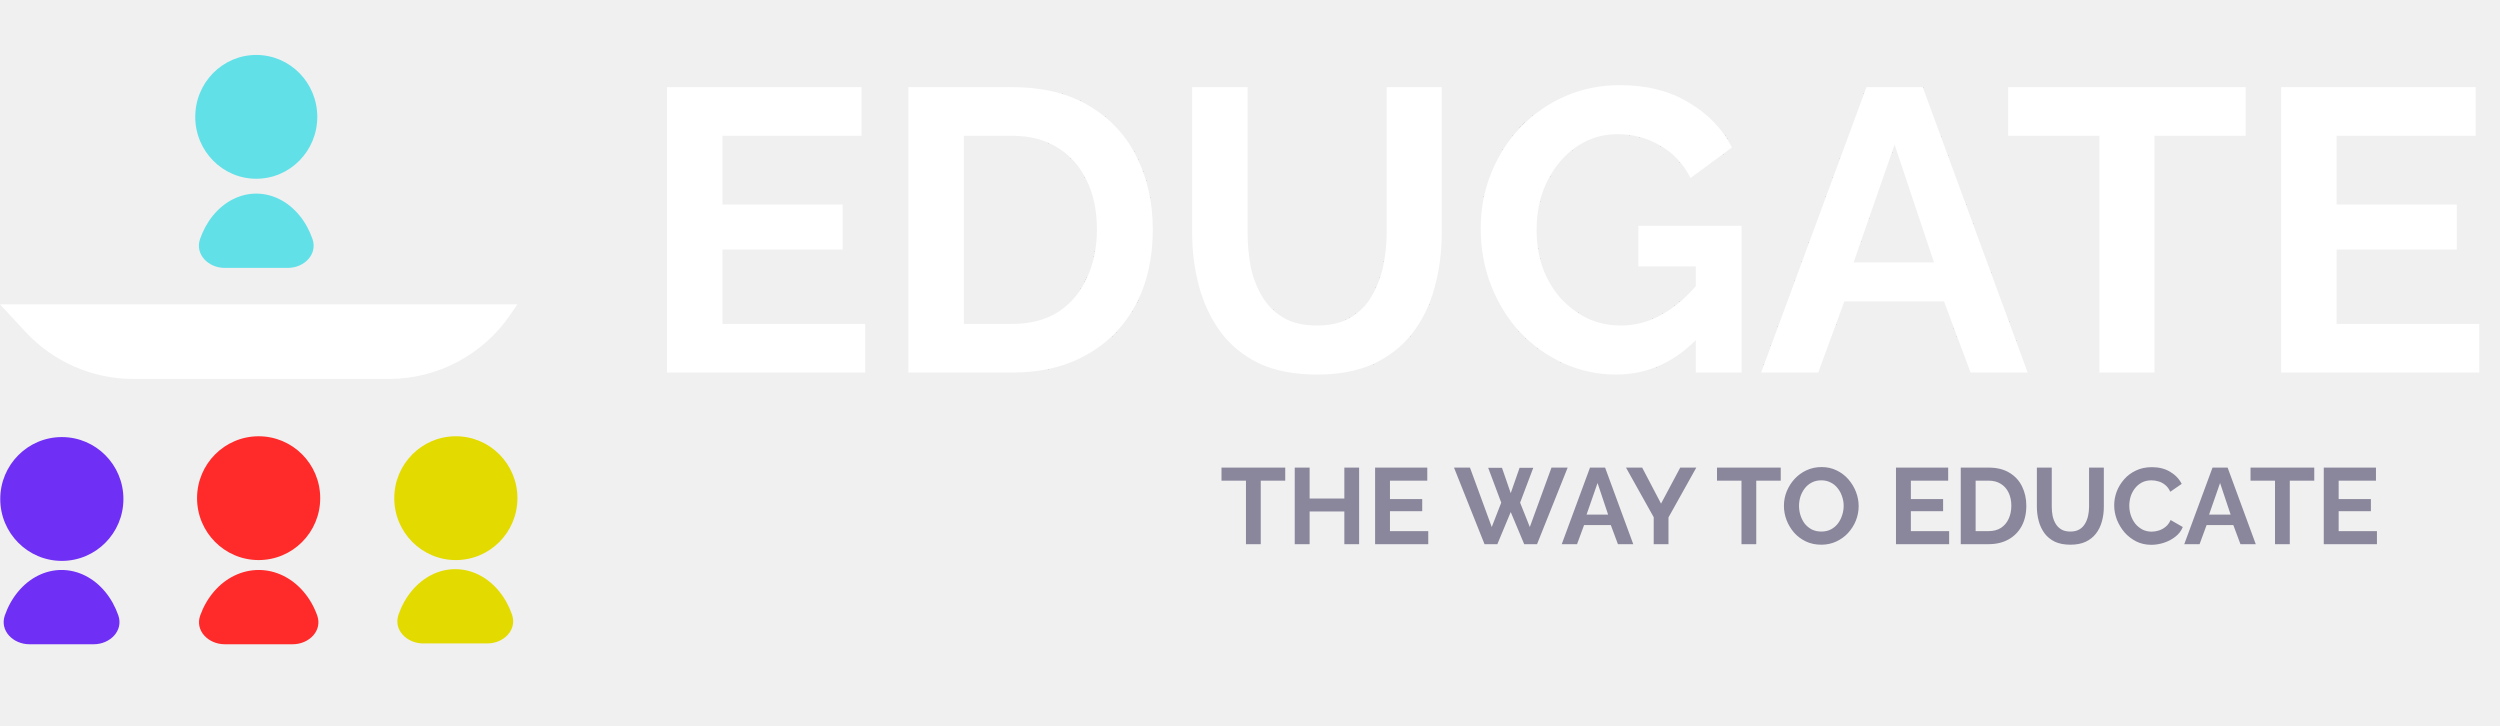
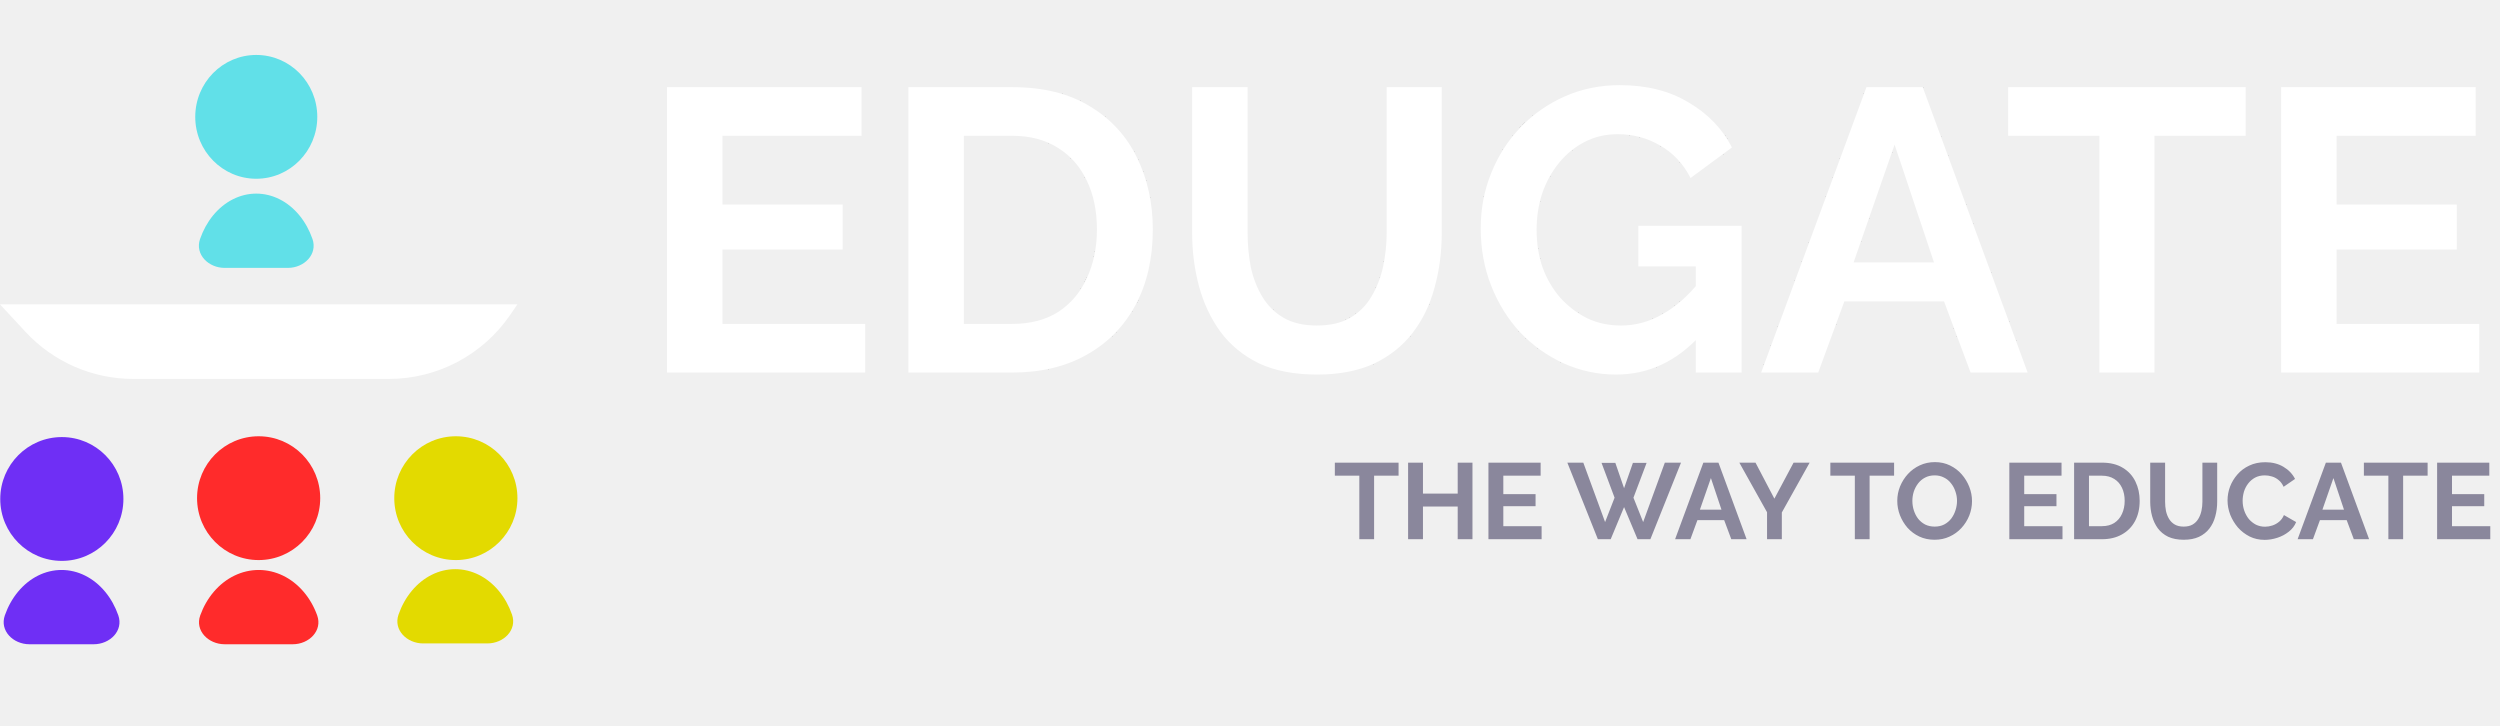
<svg xmlns="http://www.w3.org/2000/svg" width="255" height="74" viewBox="0 0 255 74" fill="none">
  <g id="edugate-logo">
-     <g id="EDUGATE" filter="url(#filter0_d_718_956)">
+     <g id="EDUGATE" filter="url(#filter0_d_769_1584)">
      <path d="M88.247 33.039V38H68.034V8.89H87.878V13.851H73.692V20.862H85.951V25.454H73.692V33.039H88.247ZM92.658 38V8.89H103.236C106.407 8.89 109.058 9.546 111.19 10.858C113.322 12.143 114.921 13.892 115.987 16.106C117.053 18.293 117.586 20.725 117.586 23.404C117.586 26.356 116.998 28.925 115.823 31.112C114.648 33.299 112.98 34.993 110.821 36.196C108.689 37.399 106.161 38 103.236 38H92.658ZM111.887 23.404C111.887 21.518 111.545 19.864 110.862 18.443C110.179 16.994 109.195 15.874 107.91 15.081C106.625 14.261 105.067 13.851 103.236 13.851H98.316V33.039H103.236C105.095 33.039 106.666 32.629 107.951 31.809C109.236 30.962 110.206 29.814 110.862 28.365C111.545 26.889 111.887 25.235 111.887 23.404ZM134.348 38.205C132.024 38.205 130.043 37.822 128.403 37.057C126.79 36.264 125.478 35.185 124.467 33.818C123.483 32.451 122.758 30.907 122.294 29.185C121.829 27.436 121.597 25.618 121.597 23.732V8.89H127.255V23.732C127.255 24.935 127.364 26.11 127.583 27.258C127.829 28.379 128.225 29.39 128.772 30.292C129.318 31.194 130.043 31.905 130.945 32.424C131.847 32.943 132.967 33.203 134.307 33.203C135.673 33.203 136.808 32.943 137.71 32.424C138.639 31.877 139.363 31.153 139.883 30.251C140.429 29.349 140.826 28.338 141.072 27.217C141.318 26.069 141.441 24.907 141.441 23.732V8.89H147.058V23.732C147.058 25.727 146.812 27.6 146.32 29.349C145.855 31.098 145.103 32.643 144.065 33.982C143.053 35.294 141.741 36.333 140.129 37.098C138.516 37.836 136.589 38.205 134.348 38.205ZM164.852 38.205C162.966 38.205 161.175 37.822 159.481 37.057C157.813 36.292 156.337 35.239 155.053 33.9C153.795 32.533 152.811 30.948 152.101 29.144C151.39 27.34 151.035 25.386 151.035 23.281C151.035 21.286 151.39 19.413 152.101 17.664C152.811 15.887 153.809 14.329 155.094 12.99C156.378 11.651 157.882 10.598 159.604 9.833C161.326 9.068 163.198 8.685 165.221 8.685C167.954 8.685 170.291 9.273 172.232 10.448C174.2 11.596 175.676 13.127 176.66 15.04L172.437 18.156C171.699 16.707 170.66 15.6 169.321 14.835C168.009 14.07 166.574 13.687 165.016 13.687C163.786 13.687 162.665 13.947 161.654 14.466C160.642 14.985 159.768 15.696 159.03 16.598C158.292 17.5 157.718 18.539 157.308 19.714C156.925 20.889 156.734 22.133 156.734 23.445C156.734 24.839 156.939 26.124 157.349 27.299C157.786 28.474 158.387 29.499 159.153 30.374C159.945 31.249 160.861 31.946 161.9 32.465C162.938 32.957 164.086 33.203 165.344 33.203C166.82 33.203 168.227 32.82 169.567 32.055C170.933 31.29 172.204 30.169 173.38 28.693V34.269C170.947 36.893 168.104 38.205 164.852 38.205ZM172.97 27.176H167.107V23.035H177.644V38H172.97V27.176ZM190.379 8.89H196.119L206.82 38H200.998L198.292 30.743H188.124L185.459 38H179.637L190.379 8.89ZM197.267 26.766L193.249 14.753L189.067 26.766H197.267ZM229.061 13.851H219.754V38H214.137V13.851H204.83V8.89H229.061V13.851ZM252.888 33.039V38H232.675V8.89H252.519V13.851H238.333V20.862H250.592V25.454H238.333V33.039H252.888Z" fill="white" />
    </g>
-     <path id="THE WAY TO EDUCATE" d="M131.093 49.026H128.596V55.505H127.089V49.026H124.592V47.695H131.093V49.026ZM138.63 47.695V55.505H137.123V52.172H133.581V55.505H132.063V47.695H133.581V50.852H137.123V47.695H138.63ZM145.682 54.174V55.505H140.259V47.695H145.583V49.026H141.777V50.907H145.066V52.139H141.777V54.174H145.682ZM151.795 47.717H153.203L154.094 50.302L154.996 47.717H156.393L155.051 51.27L156.041 53.756L158.252 47.695H159.902L156.778 55.505H155.469L154.094 52.227L152.73 55.505H151.421L148.308 47.695H149.936L152.158 53.756L153.126 51.27L151.795 47.717ZM162.18 47.695H163.72L166.591 55.505H165.029L164.303 53.558H161.575L160.86 55.505H159.298L162.18 47.695ZM164.028 52.491L162.95 49.268L161.828 52.491H164.028ZM167.501 47.695L169.426 51.369L171.384 47.695H173.023L170.185 52.777V55.505H168.678V52.755L165.851 47.695H167.501ZM181.635 49.026H179.138V55.505H177.631V49.026H175.134V47.695H181.635V49.026ZM185.766 55.56C185.194 55.56 184.673 55.45 184.204 55.23C183.742 55.01 183.342 54.713 183.005 54.339C182.675 53.957 182.418 53.532 182.235 53.063C182.052 52.586 181.96 52.098 181.96 51.6C181.96 51.079 182.055 50.584 182.246 50.115C182.444 49.638 182.712 49.216 183.049 48.85C183.394 48.476 183.797 48.182 184.259 47.97C184.728 47.75 185.242 47.64 185.799 47.64C186.364 47.64 186.877 47.753 187.339 47.981C187.808 48.208 188.208 48.512 188.538 48.894C188.868 49.275 189.125 49.7 189.308 50.17C189.491 50.639 189.583 51.123 189.583 51.622C189.583 52.135 189.488 52.63 189.297 53.107C189.106 53.576 188.839 53.998 188.494 54.372C188.157 54.738 187.753 55.028 187.284 55.241C186.822 55.453 186.316 55.56 185.766 55.56ZM183.5 51.6C183.5 51.937 183.551 52.263 183.654 52.579C183.757 52.894 183.903 53.176 184.094 53.426C184.292 53.668 184.53 53.862 184.809 54.009C185.095 54.148 185.418 54.218 185.777 54.218C186.144 54.218 186.47 54.144 186.756 53.998C187.042 53.844 187.28 53.642 187.471 53.393C187.662 53.136 187.805 52.854 187.9 52.546C188.003 52.23 188.054 51.915 188.054 51.6C188.054 51.262 187.999 50.94 187.889 50.632C187.786 50.316 187.636 50.038 187.438 49.796C187.247 49.546 187.009 49.352 186.723 49.213C186.444 49.066 186.129 48.993 185.777 48.993C185.403 48.993 185.073 49.07 184.787 49.224C184.508 49.37 184.274 49.568 184.083 49.818C183.892 50.067 183.746 50.346 183.643 50.654C183.548 50.962 183.5 51.277 183.5 51.6ZM198.813 54.174V55.505H193.39V47.695H198.714V49.026H194.908V50.907H198.197V52.139H194.908V54.174H198.813ZM199.997 55.505V47.695H202.835C203.685 47.695 204.397 47.871 204.969 48.223C205.541 48.567 205.97 49.037 206.256 49.631C206.542 50.217 206.685 50.87 206.685 51.589C206.685 52.381 206.527 53.07 206.212 53.657C205.896 54.243 205.449 54.698 204.87 55.021C204.298 55.343 203.619 55.505 202.835 55.505H199.997ZM205.156 51.589C205.156 51.083 205.064 50.639 204.881 50.258C204.697 49.869 204.433 49.568 204.089 49.356C203.744 49.136 203.326 49.026 202.835 49.026H201.515V54.174H202.835C203.333 54.174 203.755 54.064 204.1 53.844C204.444 53.616 204.705 53.308 204.881 52.92C205.064 52.524 205.156 52.08 205.156 51.589ZM211.182 55.56C210.558 55.56 210.027 55.457 209.587 55.252C209.154 55.039 208.802 54.749 208.531 54.383C208.267 54.016 208.072 53.602 207.948 53.14C207.823 52.67 207.761 52.183 207.761 51.677V47.695H209.279V51.677C209.279 51.999 209.308 52.315 209.367 52.623C209.433 52.923 209.539 53.195 209.686 53.437C209.832 53.679 210.027 53.869 210.269 54.009C210.511 54.148 210.811 54.218 211.171 54.218C211.537 54.218 211.842 54.148 212.084 54.009C212.333 53.862 212.527 53.668 212.667 53.426C212.813 53.184 212.92 52.912 212.986 52.612C213.052 52.304 213.085 51.992 213.085 51.677V47.695H214.592V51.677C214.592 52.212 214.526 52.714 214.394 53.184C214.269 53.653 214.067 54.067 213.789 54.427C213.517 54.779 213.165 55.057 212.733 55.263C212.3 55.461 211.783 55.56 211.182 55.56ZM215.648 51.545C215.648 51.068 215.732 50.602 215.901 50.148C216.077 49.686 216.33 49.268 216.66 48.894C216.99 48.512 217.393 48.212 217.87 47.992C218.346 47.764 218.889 47.651 219.498 47.651C220.216 47.651 220.836 47.808 221.357 48.124C221.885 48.439 222.277 48.85 222.534 49.356L221.368 50.159C221.236 49.865 221.063 49.634 220.851 49.466C220.638 49.29 220.411 49.169 220.169 49.103C219.927 49.029 219.688 48.993 219.454 48.993C219.072 48.993 218.739 49.07 218.453 49.224C218.174 49.378 217.939 49.579 217.749 49.829C217.558 50.078 217.415 50.357 217.32 50.665C217.232 50.973 217.188 51.281 217.188 51.589C217.188 51.933 217.243 52.267 217.353 52.59C217.463 52.905 217.617 53.187 217.815 53.437C218.02 53.679 218.262 53.873 218.541 54.02C218.827 54.159 219.138 54.229 219.476 54.229C219.718 54.229 219.963 54.188 220.213 54.108C220.462 54.027 220.693 53.899 220.906 53.723C221.118 53.547 221.283 53.319 221.401 53.041L222.644 53.756C222.49 54.144 222.237 54.474 221.885 54.746C221.54 55.017 221.151 55.222 220.719 55.362C220.286 55.501 219.857 55.571 219.432 55.571C218.874 55.571 218.365 55.457 217.903 55.23C217.441 54.995 217.041 54.687 216.704 54.306C216.374 53.917 216.113 53.484 215.923 53.008C215.739 52.524 215.648 52.036 215.648 51.545ZM225.677 47.695H227.217L230.088 55.505H228.526L227.8 53.558H225.072L224.357 55.505H222.795L225.677 47.695ZM227.525 52.491L226.447 49.268L225.325 52.491H227.525ZM236.055 49.026H233.558V55.505H232.051V49.026H229.554V47.695H236.055V49.026ZM242.448 54.174V55.505H237.025V47.695H242.349V49.026H238.543V50.907H241.832V52.139H238.543V54.174H242.448Z" fill="#8A879C" />
+     <path id="THE WAY TO EDUCATE" d="M142.655 48.521H140.158V55H138.651V48.521H136.154V47.19H142.655V48.521ZM150.192 47.19V55H148.685V51.667H145.143V55H143.625V47.19H145.143V50.347H148.685V47.19H150.192ZM157.244 53.669V55H151.821V47.19H157.145V48.521H153.339V50.402H156.628V51.634H153.339V53.669H157.244ZM163.356 47.212H164.764L165.655 49.797L166.557 47.212H167.954L166.612 50.765L167.602 53.251L169.813 47.19H171.463L168.339 55H167.03L165.655 51.722L164.291 55H162.982L159.869 47.19H161.497L163.719 53.251L164.687 50.765L163.356 47.212ZM173.742 47.19H175.282L178.153 55H176.591L175.865 53.053H173.137L172.422 55H170.86L173.742 47.19ZM175.59 51.986L174.512 48.763L173.39 51.986H175.59ZM179.062 47.19L180.987 50.864L182.945 47.19H184.584L181.746 52.272V55H180.239V52.25L177.412 47.19H179.062ZM193.197 48.521H190.7V55H189.193V48.521H186.696V47.19H193.197V48.521ZM197.328 55.055C196.756 55.055 196.235 54.945 195.766 54.725C195.304 54.505 194.904 54.208 194.567 53.834C194.237 53.453 193.98 53.027 193.797 52.558C193.613 52.081 193.522 51.594 193.522 51.095C193.522 50.574 193.617 50.079 193.808 49.61C194.006 49.133 194.273 48.712 194.611 48.345C194.955 47.971 195.359 47.678 195.821 47.465C196.29 47.245 196.803 47.135 197.361 47.135C197.925 47.135 198.439 47.249 198.901 47.476C199.37 47.703 199.77 48.008 200.1 48.389C200.43 48.77 200.686 49.196 200.87 49.665C201.053 50.134 201.145 50.618 201.145 51.117C201.145 51.63 201.049 52.125 200.859 52.602C200.668 53.071 200.4 53.493 200.056 53.867C199.718 54.234 199.315 54.523 198.846 54.736C198.384 54.949 197.878 55.055 197.328 55.055ZM195.062 51.095C195.062 51.432 195.113 51.759 195.216 52.074C195.318 52.389 195.465 52.672 195.656 52.921C195.854 53.163 196.092 53.357 196.371 53.504C196.657 53.643 196.979 53.713 197.339 53.713C197.705 53.713 198.032 53.64 198.318 53.493C198.604 53.339 198.842 53.137 199.033 52.888C199.223 52.631 199.366 52.349 199.462 52.041C199.564 51.726 199.616 51.41 199.616 51.095C199.616 50.758 199.561 50.435 199.451 50.127C199.348 49.812 199.198 49.533 199 49.291C198.809 49.042 198.571 48.847 198.285 48.708C198.006 48.561 197.691 48.488 197.339 48.488C196.965 48.488 196.635 48.565 196.349 48.719C196.07 48.866 195.835 49.064 195.645 49.313C195.454 49.562 195.307 49.841 195.205 50.149C195.109 50.457 195.062 50.772 195.062 51.095ZM210.375 53.669V55H204.952V47.19H210.276V48.521H206.47V50.402H209.759V51.634H206.47V53.669H210.375ZM211.558 55V47.19H214.396C215.247 47.19 215.958 47.366 216.53 47.718C217.102 48.063 217.531 48.532 217.817 49.126C218.103 49.713 218.246 50.365 218.246 51.084C218.246 51.876 218.088 52.565 217.773 53.152C217.458 53.739 217.01 54.193 216.431 54.516C215.859 54.839 215.181 55 214.396 55H211.558ZM216.717 51.084C216.717 50.578 216.625 50.134 216.442 49.753C216.259 49.364 215.995 49.064 215.65 48.851C215.305 48.631 214.887 48.521 214.396 48.521H213.076V53.669H214.396C214.895 53.669 215.316 53.559 215.661 53.339C216.006 53.112 216.266 52.804 216.442 52.415C216.625 52.019 216.717 51.575 216.717 51.084ZM222.743 55.055C222.12 55.055 221.588 54.952 221.148 54.747C220.715 54.534 220.363 54.245 220.092 53.878C219.828 53.511 219.634 53.097 219.509 52.635C219.384 52.166 219.322 51.678 219.322 51.172V47.19H220.84V51.172C220.84 51.495 220.869 51.81 220.928 52.118C220.994 52.419 221.1 52.69 221.247 52.932C221.394 53.174 221.588 53.365 221.83 53.504C222.072 53.643 222.373 53.713 222.732 53.713C223.099 53.713 223.403 53.643 223.645 53.504C223.894 53.357 224.089 53.163 224.228 52.921C224.375 52.679 224.481 52.408 224.547 52.107C224.613 51.799 224.646 51.487 224.646 51.172V47.19H226.153V51.172C226.153 51.707 226.087 52.21 225.955 52.679C225.83 53.148 225.629 53.563 225.35 53.922C225.079 54.274 224.727 54.553 224.294 54.758C223.861 54.956 223.344 55.055 222.743 55.055ZM227.209 51.04C227.209 50.563 227.293 50.098 227.462 49.643C227.638 49.181 227.891 48.763 228.221 48.389C228.551 48.008 228.954 47.707 229.431 47.487C229.908 47.26 230.45 47.146 231.059 47.146C231.778 47.146 232.397 47.304 232.918 47.619C233.446 47.934 233.838 48.345 234.095 48.851L232.929 49.654C232.797 49.361 232.625 49.13 232.412 48.961C232.199 48.785 231.972 48.664 231.73 48.598C231.488 48.525 231.25 48.488 231.015 48.488C230.634 48.488 230.3 48.565 230.014 48.719C229.735 48.873 229.501 49.075 229.31 49.324C229.119 49.573 228.976 49.852 228.881 50.16C228.793 50.468 228.749 50.776 228.749 51.084C228.749 51.429 228.804 51.762 228.914 52.085C229.024 52.4 229.178 52.683 229.376 52.932C229.581 53.174 229.823 53.368 230.102 53.515C230.388 53.654 230.7 53.724 231.037 53.724C231.279 53.724 231.525 53.684 231.774 53.603C232.023 53.522 232.254 53.394 232.467 53.218C232.68 53.042 232.845 52.815 232.962 52.536L234.205 53.251C234.051 53.64 233.798 53.97 233.446 54.241C233.101 54.512 232.713 54.718 232.28 54.857C231.847 54.996 231.418 55.066 230.993 55.066C230.436 55.066 229.926 54.952 229.464 54.725C229.002 54.49 228.602 54.182 228.265 53.801C227.935 53.412 227.675 52.98 227.484 52.503C227.301 52.019 227.209 51.531 227.209 51.04ZM237.239 47.19H238.779L241.65 55H240.088L239.362 53.053H236.634L235.919 55H234.357L237.239 47.19ZM239.087 51.986L238.009 48.763L236.887 51.986H239.087ZM247.617 48.521H245.12V55H243.613V48.521H241.116V47.19H247.617V48.521ZM254.009 53.669V55H248.586V47.19H253.91V48.521H250.104V50.402H253.393V51.634H250.104V53.669H254.009Z" fill="#8A879C" />
    <g id="Edugate">
      <g id="Teacher">
        <ellipse id="Ellipse 7" cx="26.139" cy="11.919" rx="6.224" ry="6.314" fill="#61E0E8" />
        <path id="Ellipse 8" d="M29.363 27.325C31.02 27.325 32.416 25.945 31.873 24.379C31.564 23.487 31.114 22.666 30.54 21.968C29.373 20.547 27.79 19.748 26.139 19.748C24.489 19.748 22.906 20.547 21.738 21.968C21.165 22.666 20.715 23.487 20.405 24.379C19.863 25.945 21.259 27.325 22.916 27.325L26.139 27.325H29.363Z" fill="#61E0E8" />
      </g>
      <g id="Students">
        <g id="Student3">
          <ellipse id="Ellipse 11" cx="46.497" cy="50.813" rx="6.281" ry="6.314" fill="#E3DA00" />
          <path id="Ellipse 12" d="M49.718 65.63C51.375 65.63 52.771 64.249 52.224 62.685C51.912 61.792 51.458 60.971 50.879 60.273C49.701 58.852 48.103 58.054 46.437 58.054C44.771 58.054 43.174 58.852 41.996 60.273C41.417 60.971 40.962 61.792 40.65 62.685C40.103 64.249 41.499 65.63 43.156 65.63L46.437 65.63H49.718Z" fill="#E3DA00" />
        </g>
        <g id="Student1">
          <ellipse id="Ellipse 9" cx="6.307" cy="50.896" rx="6.281" ry="6.314" fill="#6F2FF5" />
          <path id="Ellipse 10" d="M9.562 65.714C11.219 65.714 12.615 64.333 12.068 62.769C11.756 61.876 11.302 61.055 10.722 60.356C9.544 58.935 7.947 58.137 6.281 58.137C4.615 58.137 3.018 58.935 1.84 60.356C1.261 61.055 0.806 61.876 0.494 62.769C-0.053 64.333 1.343 65.714 3 65.714L6.281 65.714H9.562Z" fill="#6F2FF5" />
        </g>
        <g id="Student2">
          <ellipse id="Ellipse 13" cx="26.381" cy="50.813" rx="6.281" ry="6.314" fill="#FF2B2B" />
          <path id="Ellipse 13_2" d="M29.861 65.714C31.518 65.714 32.914 64.331 32.353 62.772C32.031 61.878 31.563 61.056 30.965 60.356C29.751 58.935 28.105 58.137 26.388 58.137C24.672 58.137 23.025 58.935 21.811 60.356C21.214 61.056 20.745 61.878 20.423 62.772C19.862 64.331 21.259 65.714 22.916 65.714L26.388 65.714H29.861Z" fill="#FF2B2B" />
        </g>
      </g>
      <path id="Rectangle 12" d="M0 31.043H52.778L52.022 32.144C49.224 36.218 44.599 38.652 39.657 38.652H13.603C9.427 38.652 5.441 36.912 2.603 33.85L0 31.043Z" fill="white" />
    </g>
  </g>
  <defs>
-     <filter id="filter0_d_718_956" x="68.034" y="8.685" width="184.854" height="29.52" filterUnits="userSpaceOnUse" color-interpolation-filters="sRGB">
+     <filter id="filter0_d_769_1584" x="68.034" y="8.685" width="184.854" height="29.52" filterUnits="userSpaceOnUse" color-interpolation-filters="sRGB">
      <feFlood flood-opacity="0" result="BackgroundImageFix" />
      <feColorMatrix in="SourceAlpha" type="matrix" values="0 0 0 0 0 0 0 0 0 0 0 0 0 0 0 0 0 0 127 0" result="hardAlpha" />
      <feOffset />
      <feComposite in2="hardAlpha" operator="out" />
      <feColorMatrix type="matrix" values="0 0 0 0 0 0 0 0 0 0 0 0 0 0 0 0 0 0 0.25 0" />
-       <feBlend mode="normal" in2="BackgroundImageFix" result="effect1_dropShadow_718_956" />
-       <feBlend mode="normal" in="SourceGraphic" in2="effect1_dropShadow_718_956" result="shape" />
+       <feBlend mode="normal" in2="BackgroundImageFix" result="effect1_dropShadow_769_1584" />
+       <feBlend mode="normal" in="SourceGraphic" in2="effect1_dropShadow_769_1584" result="shape" />
    </filter>
  </defs>
</svg>
